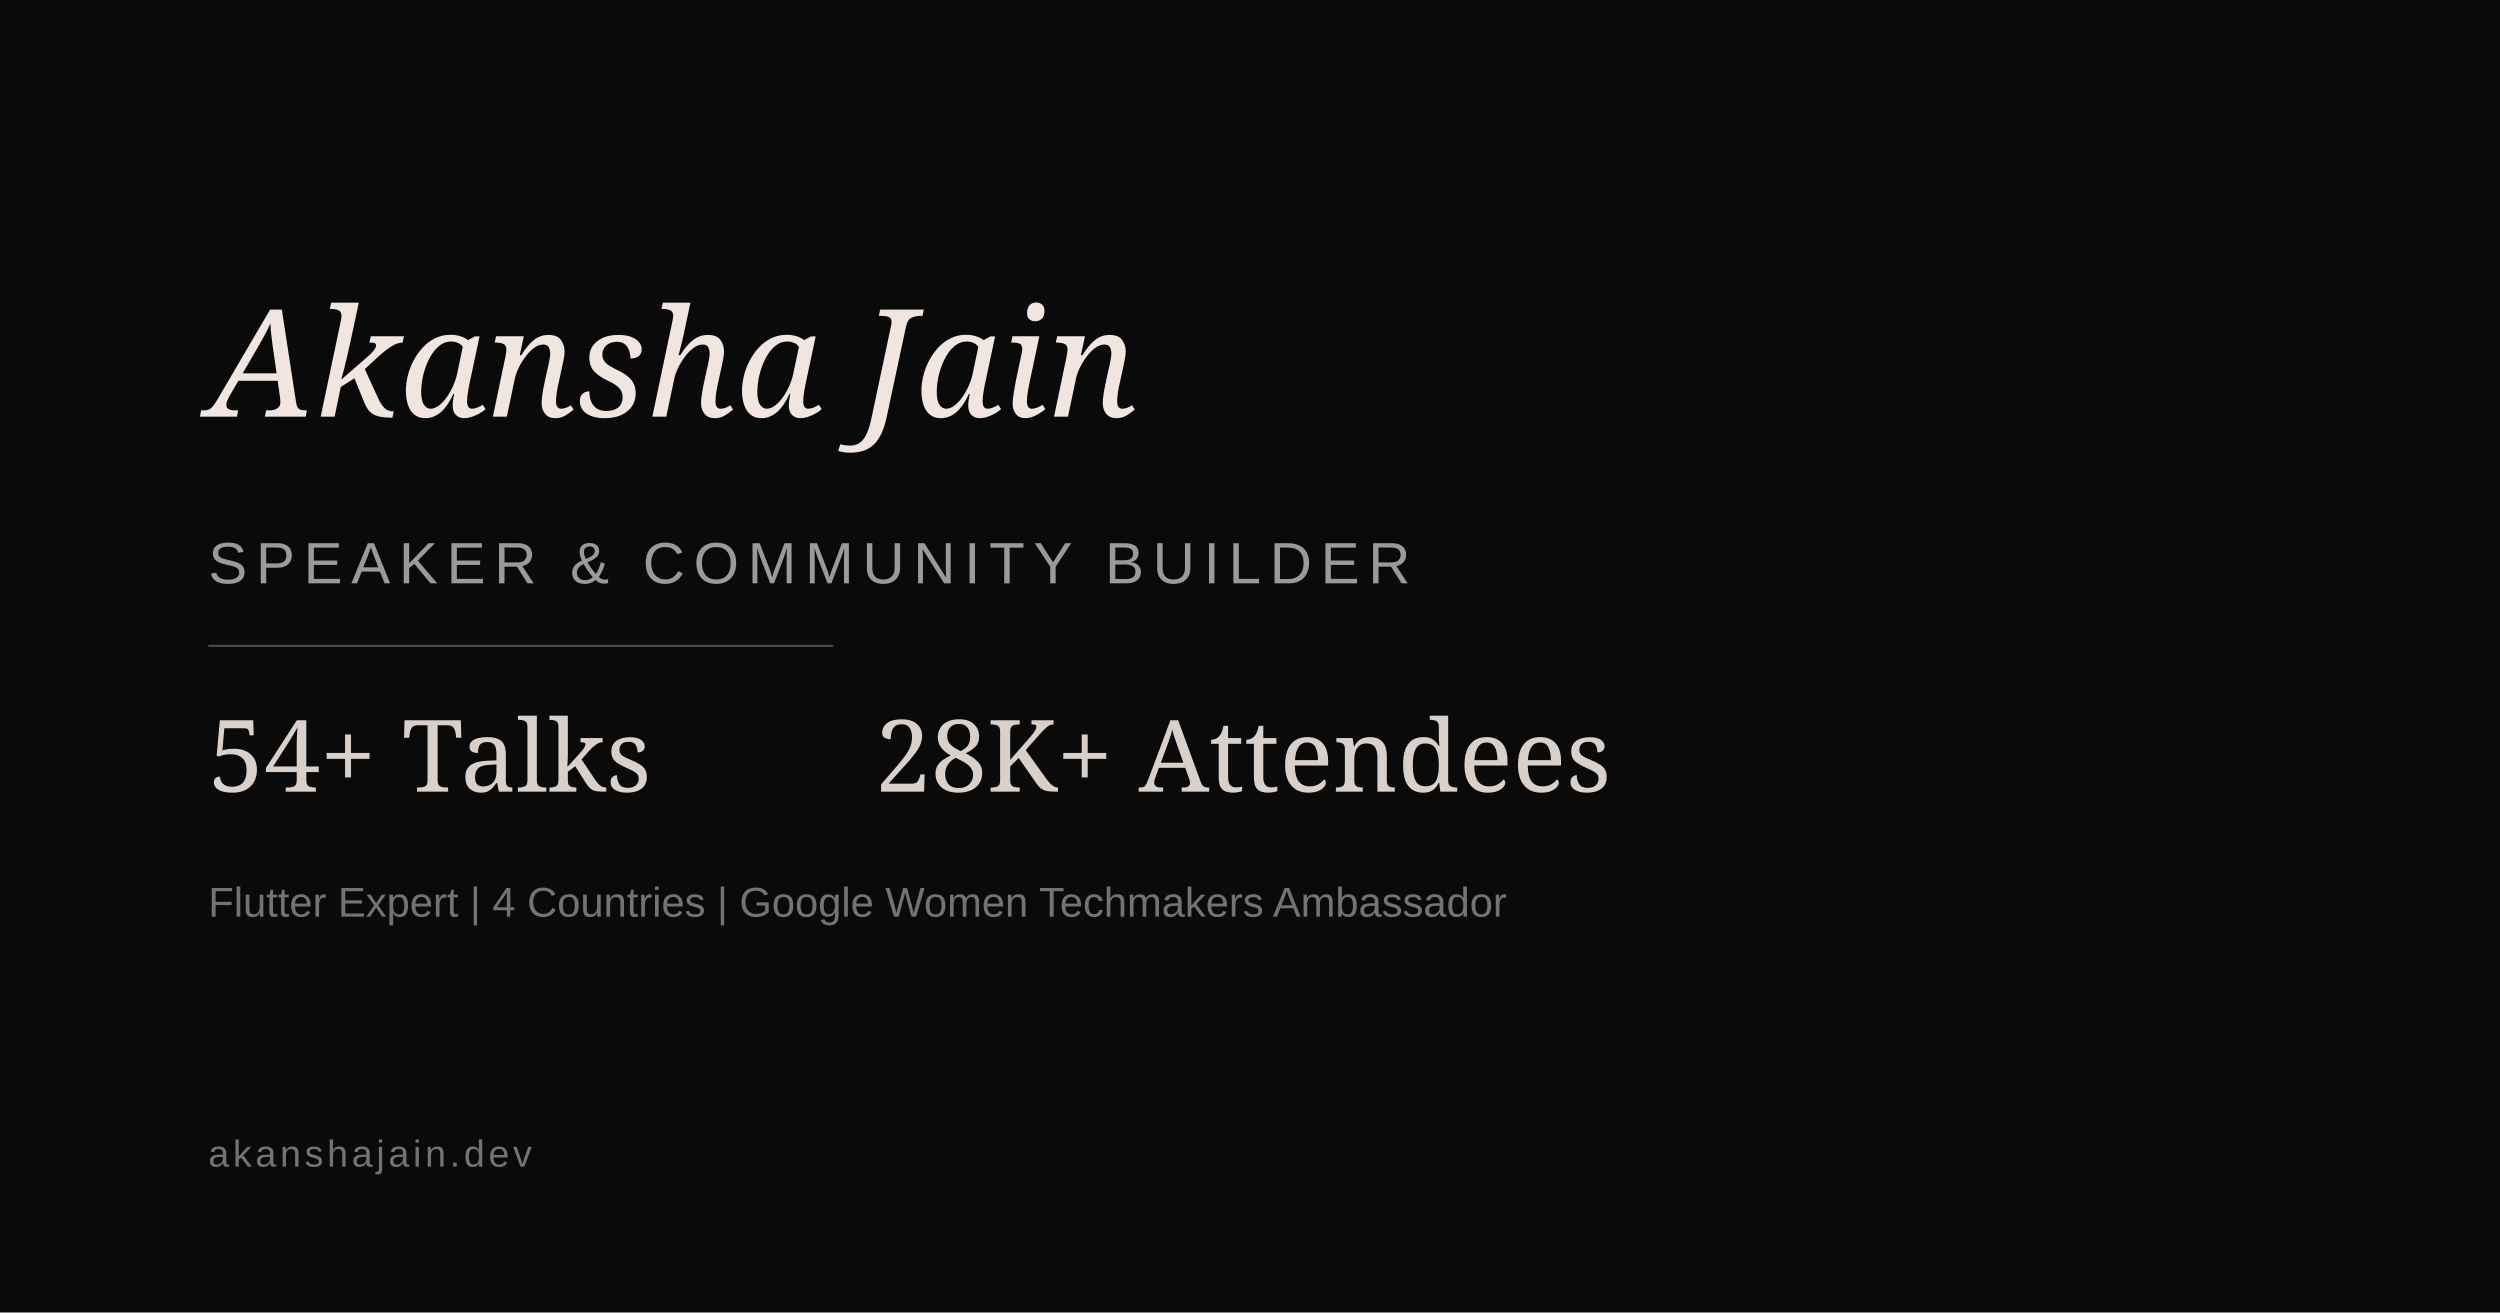
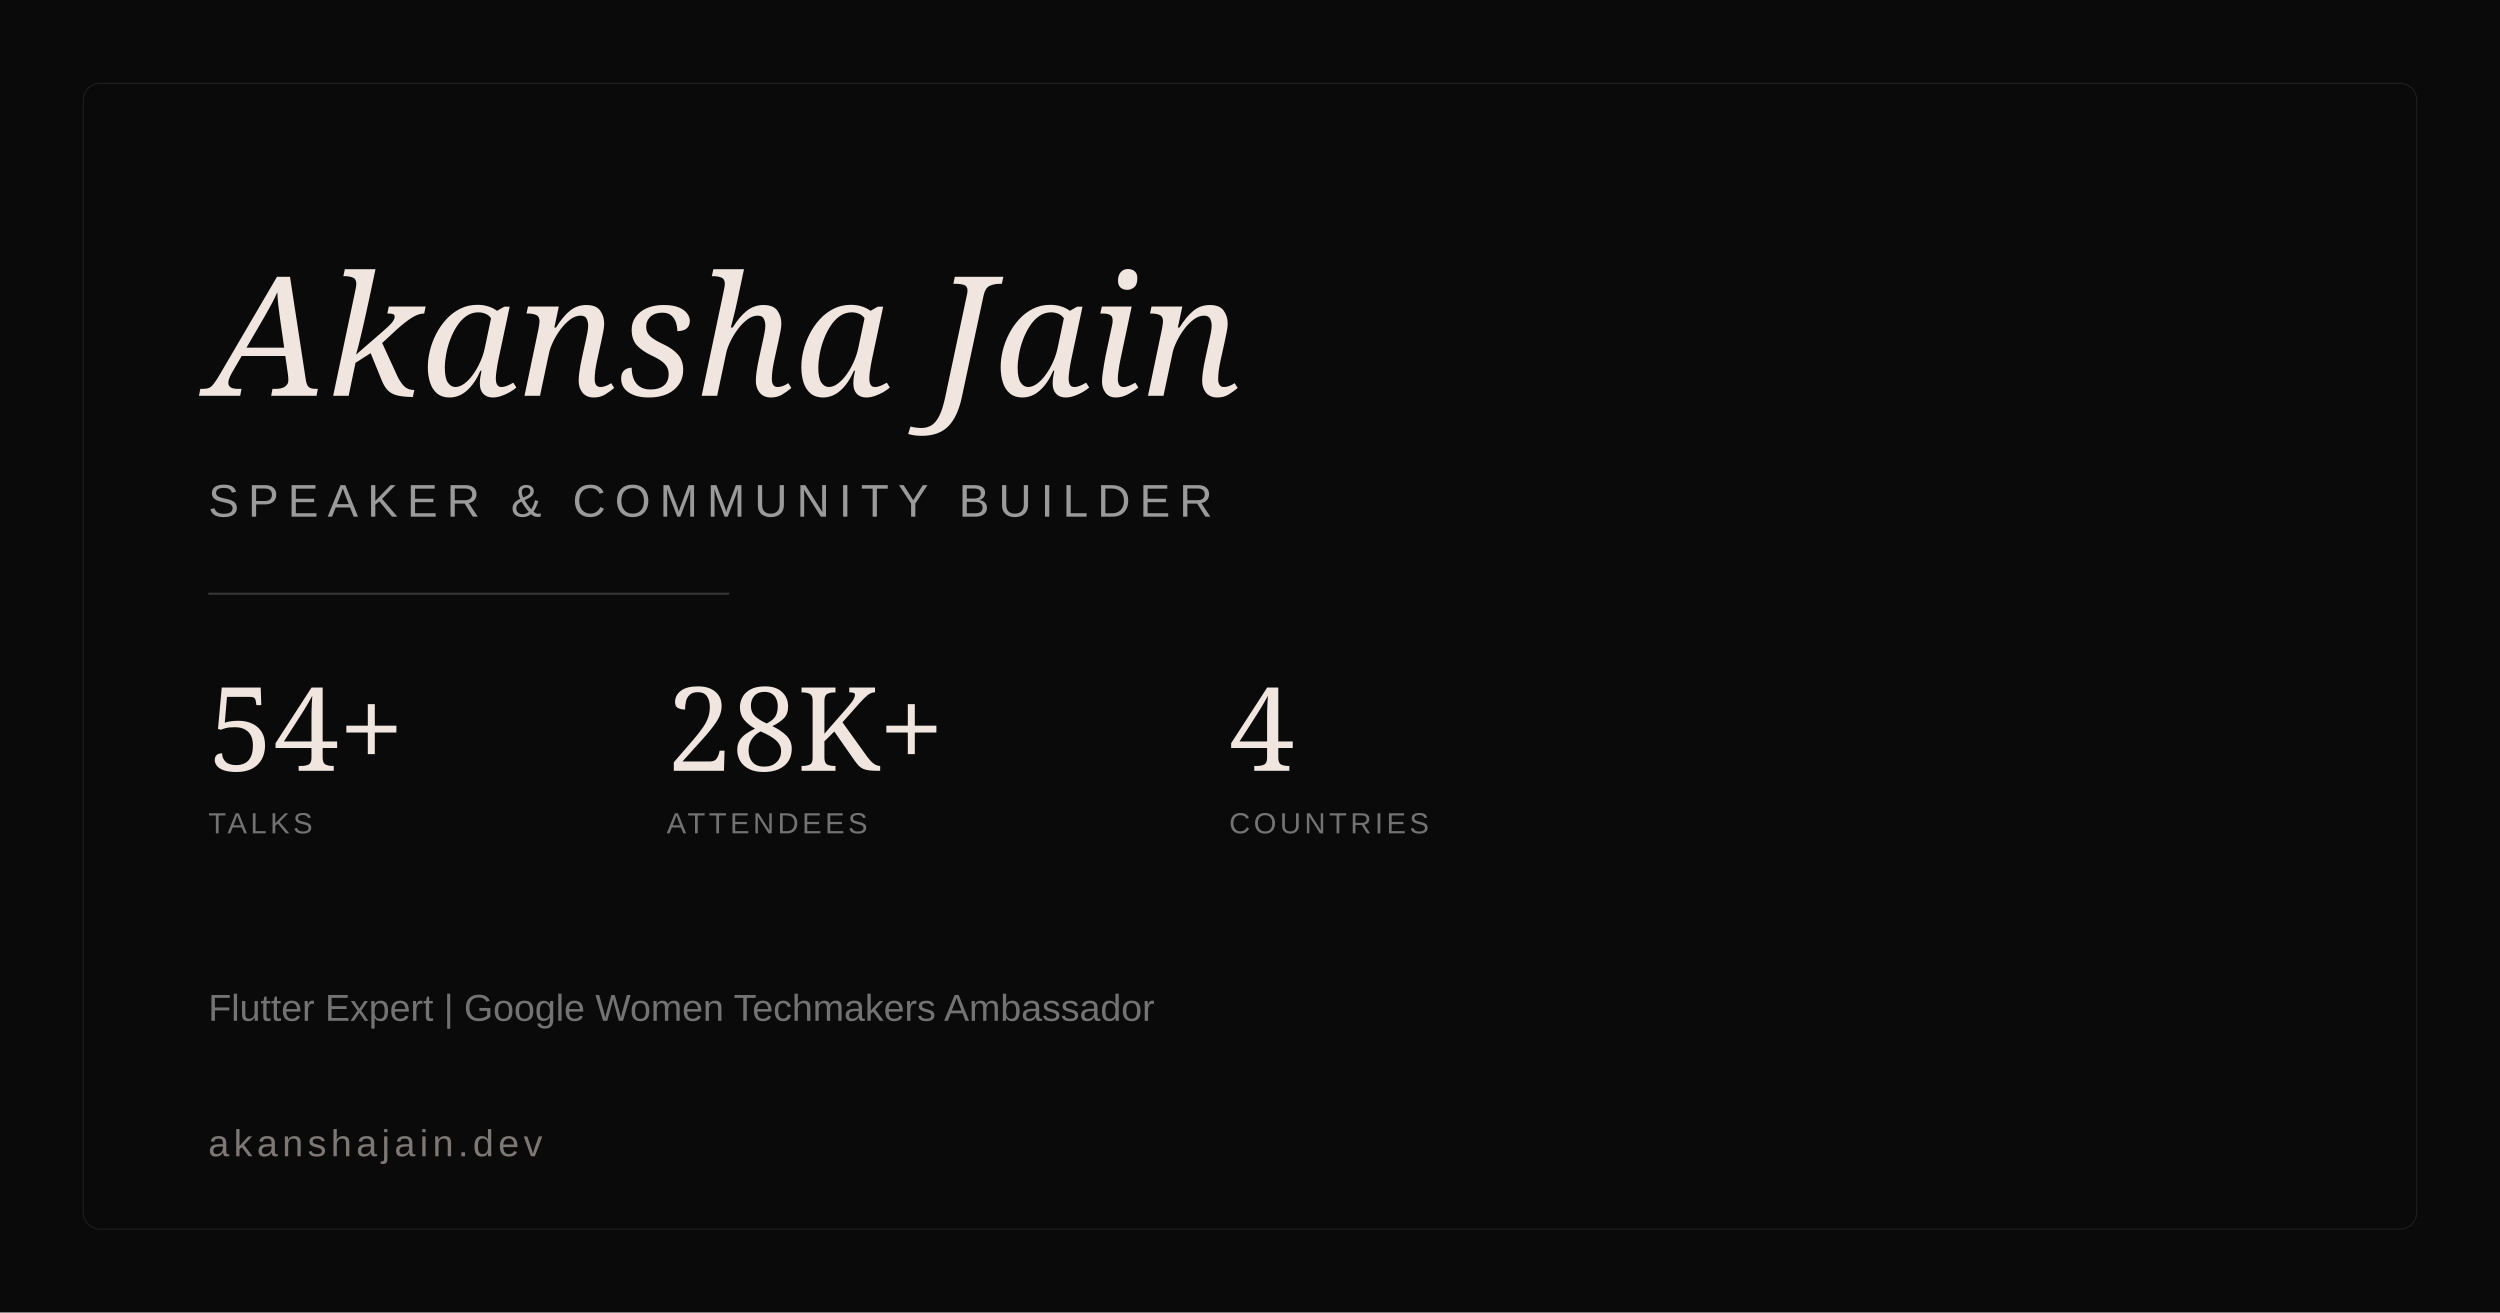
<svg xmlns="http://www.w3.org/2000/svg" width="1200" height="630" viewBox="0 0 1200 630">
  <rect width="1200" height="630" fill="#0a0a0a" />
-   <text x="100" y="200" font-family="Georgia, serif" font-size="72" font-style="italic" fill="#f0e6df">Akansha Jain</text>
-   <text x="100" y="280" font-family="Arial, sans-serif" font-size="28" fill="#9a9a9a" letter-spacing="0.15em">SPEAKER &amp; COMMUNITY BUILDER</text>
-   <line x1="100" y1="310" x2="400" y2="310" stroke="#f0e6df" stroke-width="1" opacity="0.3" />
-   <text x="100" y="380" font-family="Georgia, serif" font-size="48" fill="#f0e6df" opacity="0.9">54+ Talks</text>
-   <text x="420" y="380" font-family="Georgia, serif" font-size="48" fill="#f0e6df" opacity="0.9">28K+ Attendees</text>
-   <text x="100" y="440" font-family="Arial, sans-serif" font-size="20" fill="#737373">Flutter Expert  |  4 Countries  |  Google Women Techmakers Ambassador</text>
-   <text x="100" y="560" font-family="Arial, sans-serif" font-size="18" fill="#737373" letter-spacing="0.1em">akanshajain.dev</text>
+   <rect x="40" y="40" width="1120" height="550" rx="8" fill="none" stroke="#f0e6df" stroke-width="0.5" opacity="0.1" />
+   <text x="100" y="190" font-family="Georgia, serif" font-size="80" font-style="italic" fill="#f0e6df">Akansha Jain</text>
+   <text x="100" y="248" font-family="Arial, sans-serif" font-size="22" fill="#9a9a9a" letter-spacing="0.2em">SPEAKER &amp; COMMUNITY BUILDER</text>
+   <line x1="100" y1="285" x2="350" y2="285" stroke="#f0e6df" stroke-width="1" opacity="0.2" />
+   <text x="100" y="370" font-family="Georgia, serif" font-size="56" fill="#f0e6df">54+</text>
+   <text x="100" y="400" font-family="Arial, sans-serif" font-size="14" fill="#737373" letter-spacing="0.12em">TALKS</text>
+   <text x="320" y="370" font-family="Georgia, serif" font-size="56" fill="#f0e6df">28K+</text>
+   <text x="320" y="400" font-family="Arial, sans-serif" font-size="14" fill="#737373" letter-spacing="0.12em">ATTENDEES</text>
+   <text x="590" y="370" font-family="Georgia, serif" font-size="56" fill="#f0e6df">4</text>
+   <text x="590" y="400" font-family="Arial, sans-serif" font-size="14" fill="#737373" letter-spacing="0.12em">COUNTRIES</text>
+   <text x="100" y="490" font-family="Arial, sans-serif" font-size="18" fill="#737373">Flutter Expert  |  Google Women Techmakers Ambassador</text>
+   <text x="100" y="555" font-family="Arial, sans-serif" font-size="18" fill="#f0e6df" letter-spacing="0.12em" opacity="0.5">akanshajain.dev</text>
</svg>
